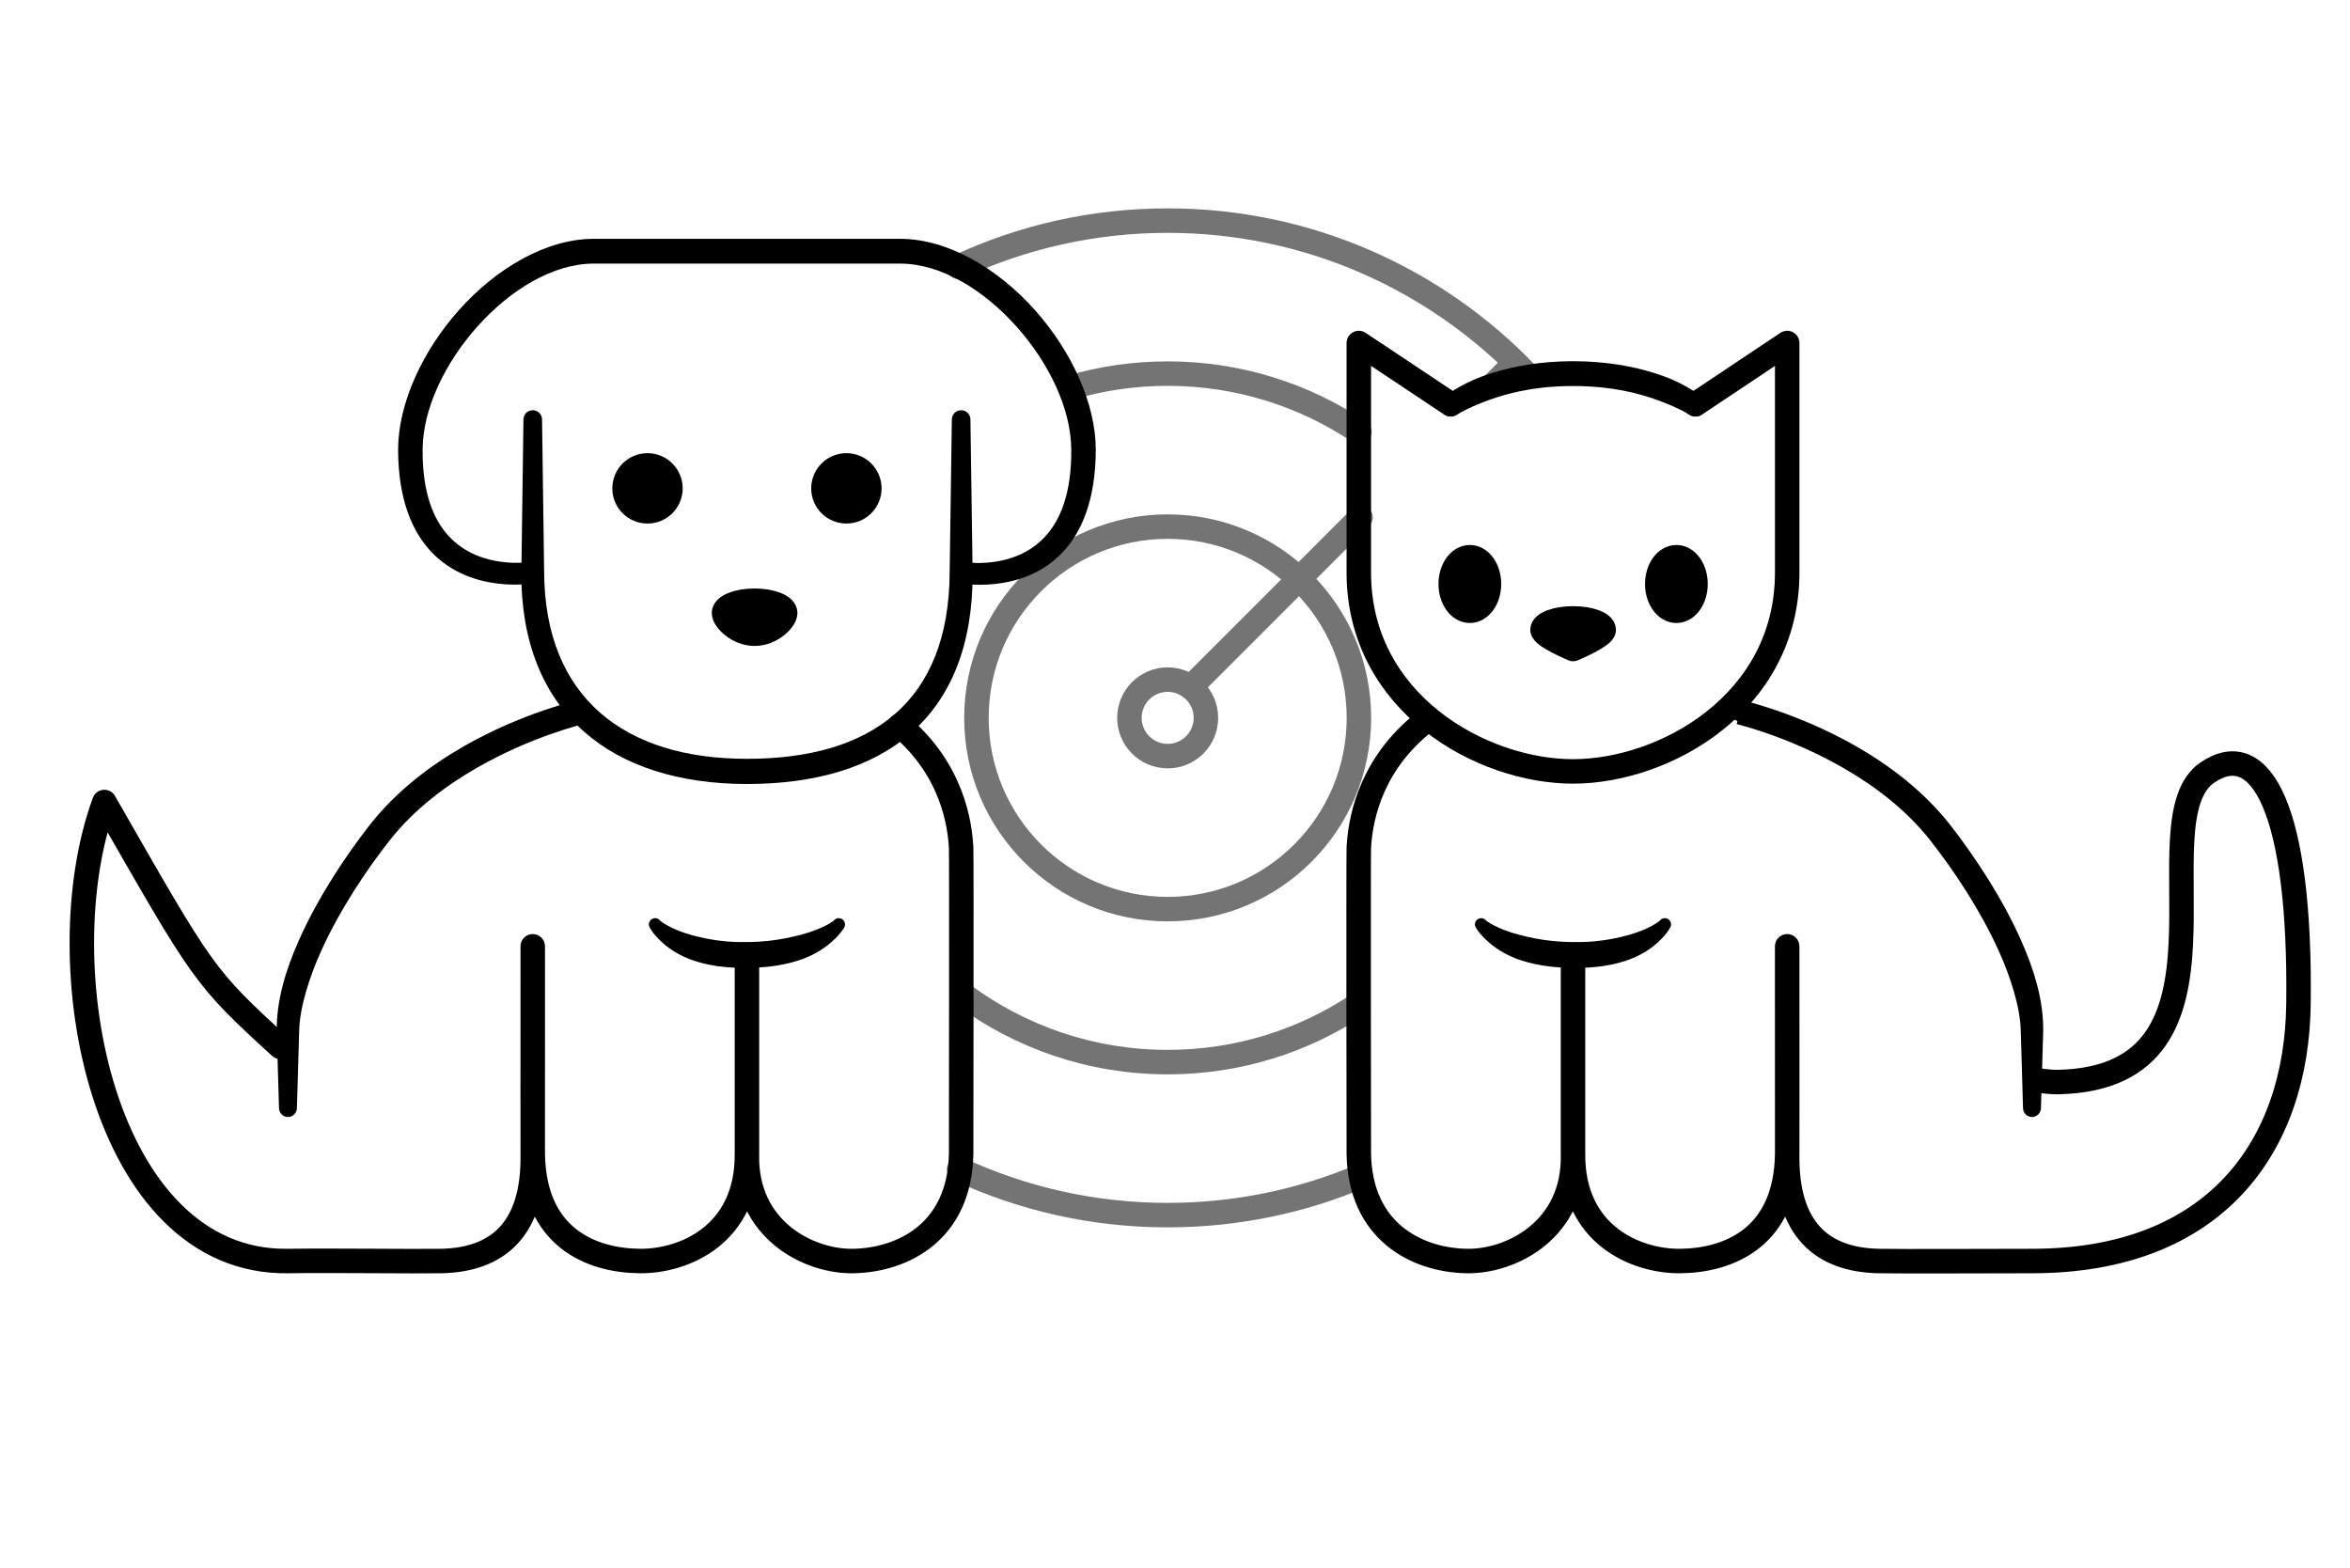
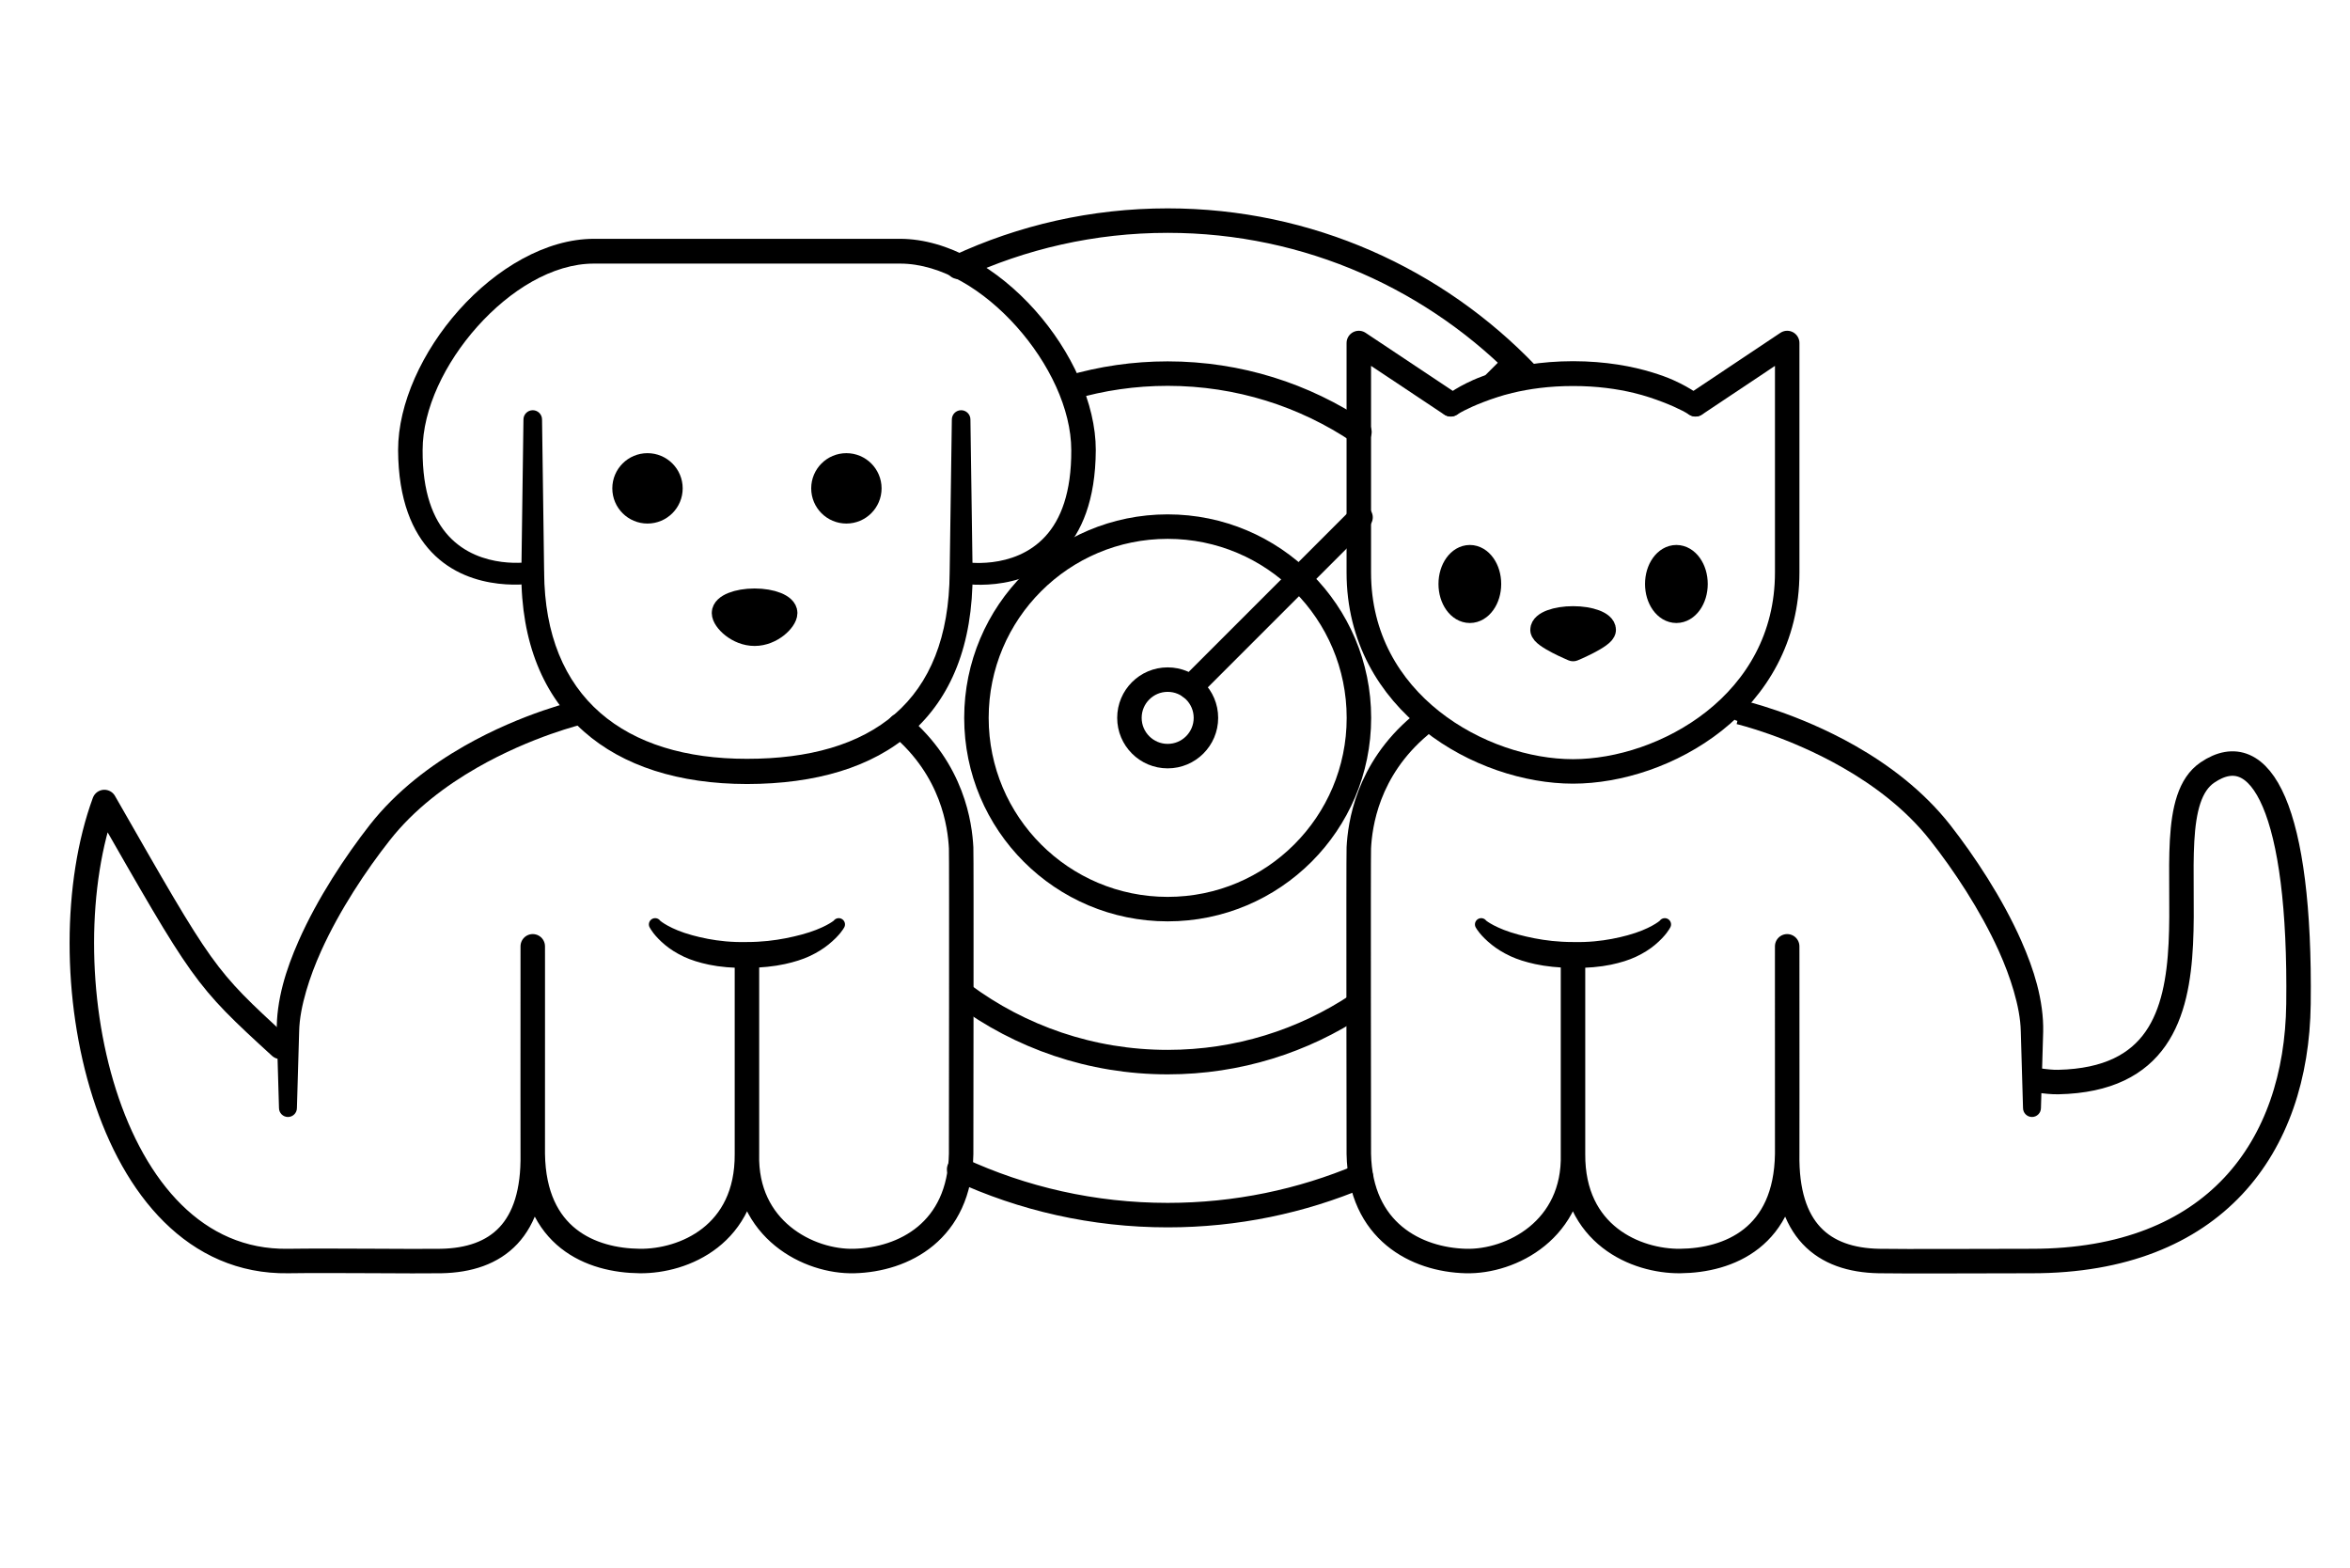
<svg xmlns="http://www.w3.org/2000/svg" width="auto" height="85px" viewBox="0 0 3200 2134" version="1.1" xml:space="preserve" style="fill-rule:evenodd;clip-rule:evenodd;stroke-linecap:round;stroke-linejoin:round;stroke-miterlimit:1.5;" id="mh-icon">
  <g id="Radar">
-     <circle cx="1590.03" cy="977.467" r="52.083" style="fill:none;stroke:#747474;stroke-width:33.33px;" />
-     <circle cx="1590.03" cy="977.467" r="260.417" style="fill:none;stroke:#747474;stroke-width:33.33px;" />
-     <path d="M1458.16,527.552c41.836,-12.259 86.09,-18.835 131.868,-18.835c96.635,-0 186.48,29.305 261.125,79.506" style="fill:none;stroke:#747474;stroke-width:33.33px;" />
-     <path d="M1848.91,1368.21c-74.198,49.284 -163.21,78.005 -258.878,78.005c-104.472,-0 -201.008,-34.251 -278.98,-92.127" style="fill:none;stroke:#747474;stroke-width:33.33px;" />
-     <path d="M1304.83,363.294c86.696,-40.367 183.338,-62.91 285.203,-62.91c192.269,-0 365.928,80.314 489.229,209.196" style="fill:none;stroke:#747474;stroke-width:33.33px;" />
-     <path d="M1852.92,1601.54c-80.844,34.132 -169.678,53.006 -262.885,53.006c-101.384,0 -197.592,-22.331 -283.972,-62.338" style="fill:none;stroke:#747474;stroke-width:33.33px;" />
-     <path d="M2032.32,524.762l26.462,-26.462" style="fill:none;stroke:#747474;stroke-width:33.33px;" />
-     <path d="M1621.28,935.8l231.365,-231.365" style="fill:none;stroke:#747474;stroke-width:33.33px;" />
+     <circle cx="1590.03" cy="977.467" r="52.083" style="fill:none;stroke:#000;stroke-width:33.33px;" />
+     <circle cx="1590.03" cy="977.467" r="260.417" style="fill:none;stroke:#000;stroke-width:33.33px;" />
+     <path d="M1458.16,527.552c41.836,-12.259 86.09,-18.835 131.868,-18.835c96.635,-0 186.48,29.305 261.125,79.506" style="fill:none;stroke:#000;stroke-width:33.33px;" />
+     <path d="M1848.91,1368.21c-74.198,49.284 -163.21,78.005 -258.878,78.005c-104.472,-0 -201.008,-34.251 -278.98,-92.127" style="fill:none;stroke:#000;stroke-width:33.33px;" />
+     <path d="M1304.83,363.294c86.696,-40.367 183.338,-62.91 285.203,-62.91c192.269,-0 365.928,80.314 489.229,209.196" style="fill:none;stroke:#000;stroke-width:33.33px;" />
+     <path d="M1852.92,1601.54c-80.844,34.132 -169.678,53.006 -262.885,53.006c-101.384,0 -197.592,-22.331 -283.972,-62.338" style="fill:none;stroke:#000;stroke-width:33.33px;" />
+     <path d="M2032.32,524.762l26.462,-26.462" style="fill:none;stroke:#000;stroke-width:33.33px;" />
+     <path d="M1621.28,935.8l231.365,-231.365" style="fill:none;stroke:#000;stroke-width:33.33px;" />
  </g>
  <g id="Macska">
    <path d="M1933.63,987.884c-72.222,60.663 -81.75,135.879 -83.334,166.666c-0.592,11.513 -0.005,416.409 0,416.667c1.98,105.393 78.233,144.089 145.834,145.833c61.288,1.582 148.571,-42.586 145.833,-145.833c-0.007,-0.27 -0,-270.833 -0,-270.833c-0,-0 0.007,269.792 -0,270.833c-0.796,110.495 86.392,146.425 145.833,145.833c66.288,-0.66 144.191,-31.873 145.834,-145.833c0.008,-0.584 -0.087,-350.877 0.002,-270.833c0.158,141.412 0.004,270.417 -0.002,270.833c-1.692,103.494 48.388,144.442 125,145.833c35.791,0.65 146.943,0 208.333,0c249.055,0 360.461,-155.42 362.884,-350.021c3.281,-263.429 -50.857,-364.795 -123.987,-315.156c-96.951,65.807 68.017,415.551 -203.03,421.475c-8.505,0.186 -17.587,-0.88 -27.281,-2.196" style="fill:none;stroke:#000;stroke-width:33.33px;" />
    <path d="M2779.17,1508.72c0,6.737 -5.47,12.207 -12.207,12.207c-6.738,0 -12.207,-5.47 -12.207,-12.207l-3.036,-104.167c-0.35,-17.545 -4.067,-36.14 -9.647,-55.315c-5.192,-17.842 -12.094,-36.146 -20.309,-54.366c-25.072,-55.601 -61.709,-110.481 -93.305,-150.548c-33.493,-42.669 -76.97,-74.87 -118.731,-98.848c-75.005,-43.066 -144.899,-59.51 -144.899,-59.51l0.998,-4.346c-6.567,-1.507 -10.675,-8.062 -9.168,-14.628c1.507,-6.567 8.061,-10.675 15.626,-13.515c-0,0 74.577,16.716 154.461,62.254c45.393,25.877 92.359,61.102 128.721,107.384c32.911,42.085 71.193,99.643 96.986,158.063c8.763,19.846 16.192,39.77 21.327,59.275c5.854,22.236 8.829,43.899 8.426,64.1l-3.036,104.167Z" />
    <path d="M2308.78,550.384l124.848,-83.334l-0,312.5c-0,178.177 -167.68,270.834 -291.667,270.834c-123.987,-0 -291.667,-92.657 -291.667,-270.834l0,-312.5l125.153,83.334" style="fill:none;stroke:#000;stroke-width:33.33px;" />
    <path d="M1984.47,564.165c-6.457,4.978 -15.74,3.778 -20.718,-2.679c-4.978,-6.456 -3.777,-15.739 2.679,-20.717c0,-0 12.961,-11.485 39.554,-23.339c7.976,-3.554 17.3,-6.922 27.805,-10.166c27.609,-8.526 63.809,-15.382 108.327,-15.45c44.519,0.066 80.717,6.929 108.328,15.448c10.506,3.241 19.834,6.6 27.81,10.155c26.595,11.852 39.548,23.352 39.548,23.352c6.457,4.978 7.657,14.261 2.679,20.717c-4.978,6.457 -14.261,7.657 -20.717,2.679c-0,0 -12.393,-7.832 -35.772,-16.756c-10.823,-4.132 -23.849,-8.698 -39.252,-12.406c-22.636,-5.449 -50.205,-9.42 -82.624,-9.383c-32.419,-0.038 -59.987,3.936 -82.624,9.38c-15.405,3.705 -28.435,8.26 -39.258,12.392c-23.379,8.925 -35.765,16.773 -35.765,16.773Z" />
    <path d="M2259.99,1253.81c2.708,-3.85 8.032,-4.777 11.882,-2.068c3.85,2.708 4.776,8.032 2.068,11.882c0,0 -5.175,10.397 -20.825,23.338c-6.481,5.359 -14.823,10.851 -25.577,15.875c-9.395,4.389 -20.701,7.946 -33.86,10.703c-14.76,3.094 -32.023,4.559 -51.919,4.526c-19.688,-0.425 -36.791,-2.137 -51.422,-5.345c-13.005,-2.852 -24.194,-6.394 -33.504,-10.713c-10.695,-4.961 -18.965,-10.355 -25.461,-15.54c-15.897,-12.69 -21.256,-22.669 -21.256,-22.669c-2.805,-3.781 -2.013,-9.127 1.767,-11.931c3.781,-2.805 9.127,-2.013 11.931,1.767c0,0 13.134,10.756 43.867,18.944c6.471,1.725 13.64,3.45 21.7,5.011c14.641,2.835 32.042,5.119 52.79,5.111c20.754,0.495 38.146,-1.524 52.755,-4.274c8.035,-1.512 15.173,-3.24 21.615,-4.994c30.332,-8.259 43.449,-19.623 43.449,-19.623Z" />
    <ellipse cx="2001.49" cy="795.175" rx="26.042" ry="36.458" style="stroke:#000;stroke-width:33.33px;" />
    <path d="M2142.11,842.05c22.997,0 41.667,7.002 41.667,15.625c-0,8.624 -41.667,26.042 -41.667,26.042c0,-0 -41.666,-17.418 -41.666,-26.042c-0,-8.623 18.67,-15.625 41.666,-15.625Z" style="stroke:#000;stroke-width:33.33px;" />
    <ellipse cx="2282.74" cy="795.175" rx="26.042" ry="36.458" style="stroke:#000;stroke-width:33.33px;" />
  </g>
  <g id="Kutya">
    <path d="M1225.45,987.884c72.221,60.663 81.749,135.879 83.333,166.666c0.592,11.513 0.005,416.409 -0,416.667c-1.979,105.393 -78.233,144.089 -145.833,145.833c-61.289,1.582 -148.572,-42.586 -145.834,-145.833c0.007,-0.27 0,-270.833 0,-270.833c0,-0 -0.007,269.792 0,270.833c0.796,110.495 -86.392,146.425 -145.833,145.833c-66.288,-0.66 -144.19,-31.873 -145.833,-145.833c-0.009,-0.584 0.086,-350.877 -0.003,-270.833c-0.158,141.412 -0.004,270.417 0.003,270.833c1.691,103.494 -48.389,144.442 -125,145.833c-35.791,0.65 -146.951,-0.9 -208.334,0c-252.026,3.696 -331.312,-403.516 -250,-625c135.406,236.462 134.693,237.364 239.584,333.334" style="fill:none;stroke:#000;stroke-width:33.33px;" />
    <path d="M404.322,1508.72c-0,6.737 -5.47,12.207 -12.208,12.207c-6.737,0 -12.207,-5.47 -12.207,-12.207l-3.036,-104.167c-0.403,-20.201 2.572,-41.864 8.426,-64.1c5.135,-19.505 12.565,-39.429 21.327,-59.275c25.793,-58.42 64.075,-115.978 96.987,-158.063c36.361,-46.282 83.327,-81.507 128.721,-107.384c79.883,-45.538 154.461,-62.254 154.461,-62.254l0.997,4.347c6.567,-1.507 13.121,2.601 14.628,9.168c1.507,6.566 -2.601,13.121 -8.17,18.974c-0,0 -69.894,16.444 -144.899,59.51c-41.761,23.978 -85.238,56.179 -118.731,98.848c-31.596,40.067 -68.233,94.947 -93.304,150.548c-8.216,18.22 -15.118,36.524 -20.309,54.366c-5.58,19.175 -9.298,37.77 -9.648,55.315l-3.035,104.167Z" />
    <path d="M712.794,571.217c0,-6.984 5.67,-12.653 12.654,-12.653c6.983,-0 12.653,5.669 12.653,12.653l2.855,208.333c0.521,84.587 27.674,148.587 76.395,191.071c47.985,41.842 116.453,62.697 199.763,62.602c84.266,0.076 153.369,-19.145 201.428,-60.927c47.711,-41.478 74.1,-105.055 74.614,-192.746l2.972,-208.333c-0,-6.984 5.669,-12.653 12.653,-12.653c6.983,-0 12.653,5.669 12.653,12.653l2.972,208.333c0.581,99.153 -29.898,171 -83.527,218.264c-53.21,46.895 -129.914,69.646 -223.765,69.73c-92.847,-0.106 -168.937,-24.504 -222.073,-71.525c-54.718,-48.422 -85.691,-120.858 -85.102,-216.469l2.855,-208.333Z" />
    <path d="M885.139,1263.62c-2.708,-3.85 -1.782,-9.174 2.068,-11.882c3.85,-2.709 9.174,-1.782 11.882,2.068c0,-0 13.117,11.364 43.449,19.623c6.442,1.754 13.58,3.482 21.616,4.994c14.609,2.75 32,4.769 52.754,4.274c20.748,0.008 38.15,-2.276 52.79,-5.111c8.06,-1.561 15.229,-3.286 21.701,-5.011c30.732,-8.188 43.866,-18.944 43.866,-18.944c2.805,-3.78 8.151,-4.572 11.931,-1.767c3.78,2.804 4.572,8.15 1.767,11.931c0,-0 -5.359,9.979 -21.256,22.669c-6.495,5.185 -14.766,10.579 -25.461,15.54c-9.31,4.319 -20.499,7.861 -33.504,10.713c-14.631,3.208 -31.734,4.92 -51.421,5.345c-19.896,0.033 -37.159,-1.432 -51.92,-4.526c-13.159,-2.757 -24.465,-6.314 -33.86,-10.703c-10.754,-5.024 -19.096,-10.516 -25.577,-15.875c-15.649,-12.941 -20.825,-23.338 -20.825,-23.338Z" />
    <path d="M722.811,765.016c8.022,-1.455 15.716,3.876 17.171,11.898c1.455,8.022 -3.877,15.716 -11.898,17.171c-0,-0 -85.35,15.861 -140.6,-42.471c-25.532,-26.956 -45.05,-69.999 -45.396,-138.73c-0.041,-63.424 33.135,-134.849 82.74,-190.509c50.909,-57.123 118.861,-97.179 183.953,-97.195l416.667,-0.001c65.091,0.015 133.045,40.071 183.955,97.195c49.606,55.66 82.781,127.086 82.74,190.51c-0.342,68.965 -19.725,112.11 -45.108,139.086c-55.299,58.768 -141.014,42.092 -141.014,42.092c-8.009,-1.523 -13.275,-9.262 -11.752,-17.271c1.524,-8.009 9.262,-13.275 17.271,-11.752c0,-0 68.595,12.609 112.018,-34.852c20.942,-22.89 35.481,-59.54 35.194,-117.303c-0.036,-56.145 -30.505,-118.878 -74.46,-168.111c-44.226,-49.537 -102.354,-85.865 -158.844,-85.852l-416.667,-0c-56.491,-0.014 -114.62,36.313 -158.847,85.85c-43.956,49.233 -74.424,111.968 -74.46,168.113c-0.29,57.505 14.353,94.036 35.397,116.886c43.491,47.222 111.94,35.246 111.94,35.246Z" />
    <circle cx="881.698" cy="664.967" r="31.25" style="stroke:#000;stroke-width:33.33px;" />
    <circle cx="1152.53" cy="664.967" r="31.25" style="stroke:#000;stroke-width:33.33px;" />
    <path d="M1027.53,817.96c22.996,0 41.667,7.468 41.667,16.667c-0,9.199 -18.671,28.257 -41.667,28.257c-22.997,-0 -41.667,-19.058 -41.667,-28.257c0,-9.199 18.67,-16.667 41.667,-16.667Z" style="stroke:#000;stroke-width:33.33px;" />
  </g>
</svg>
